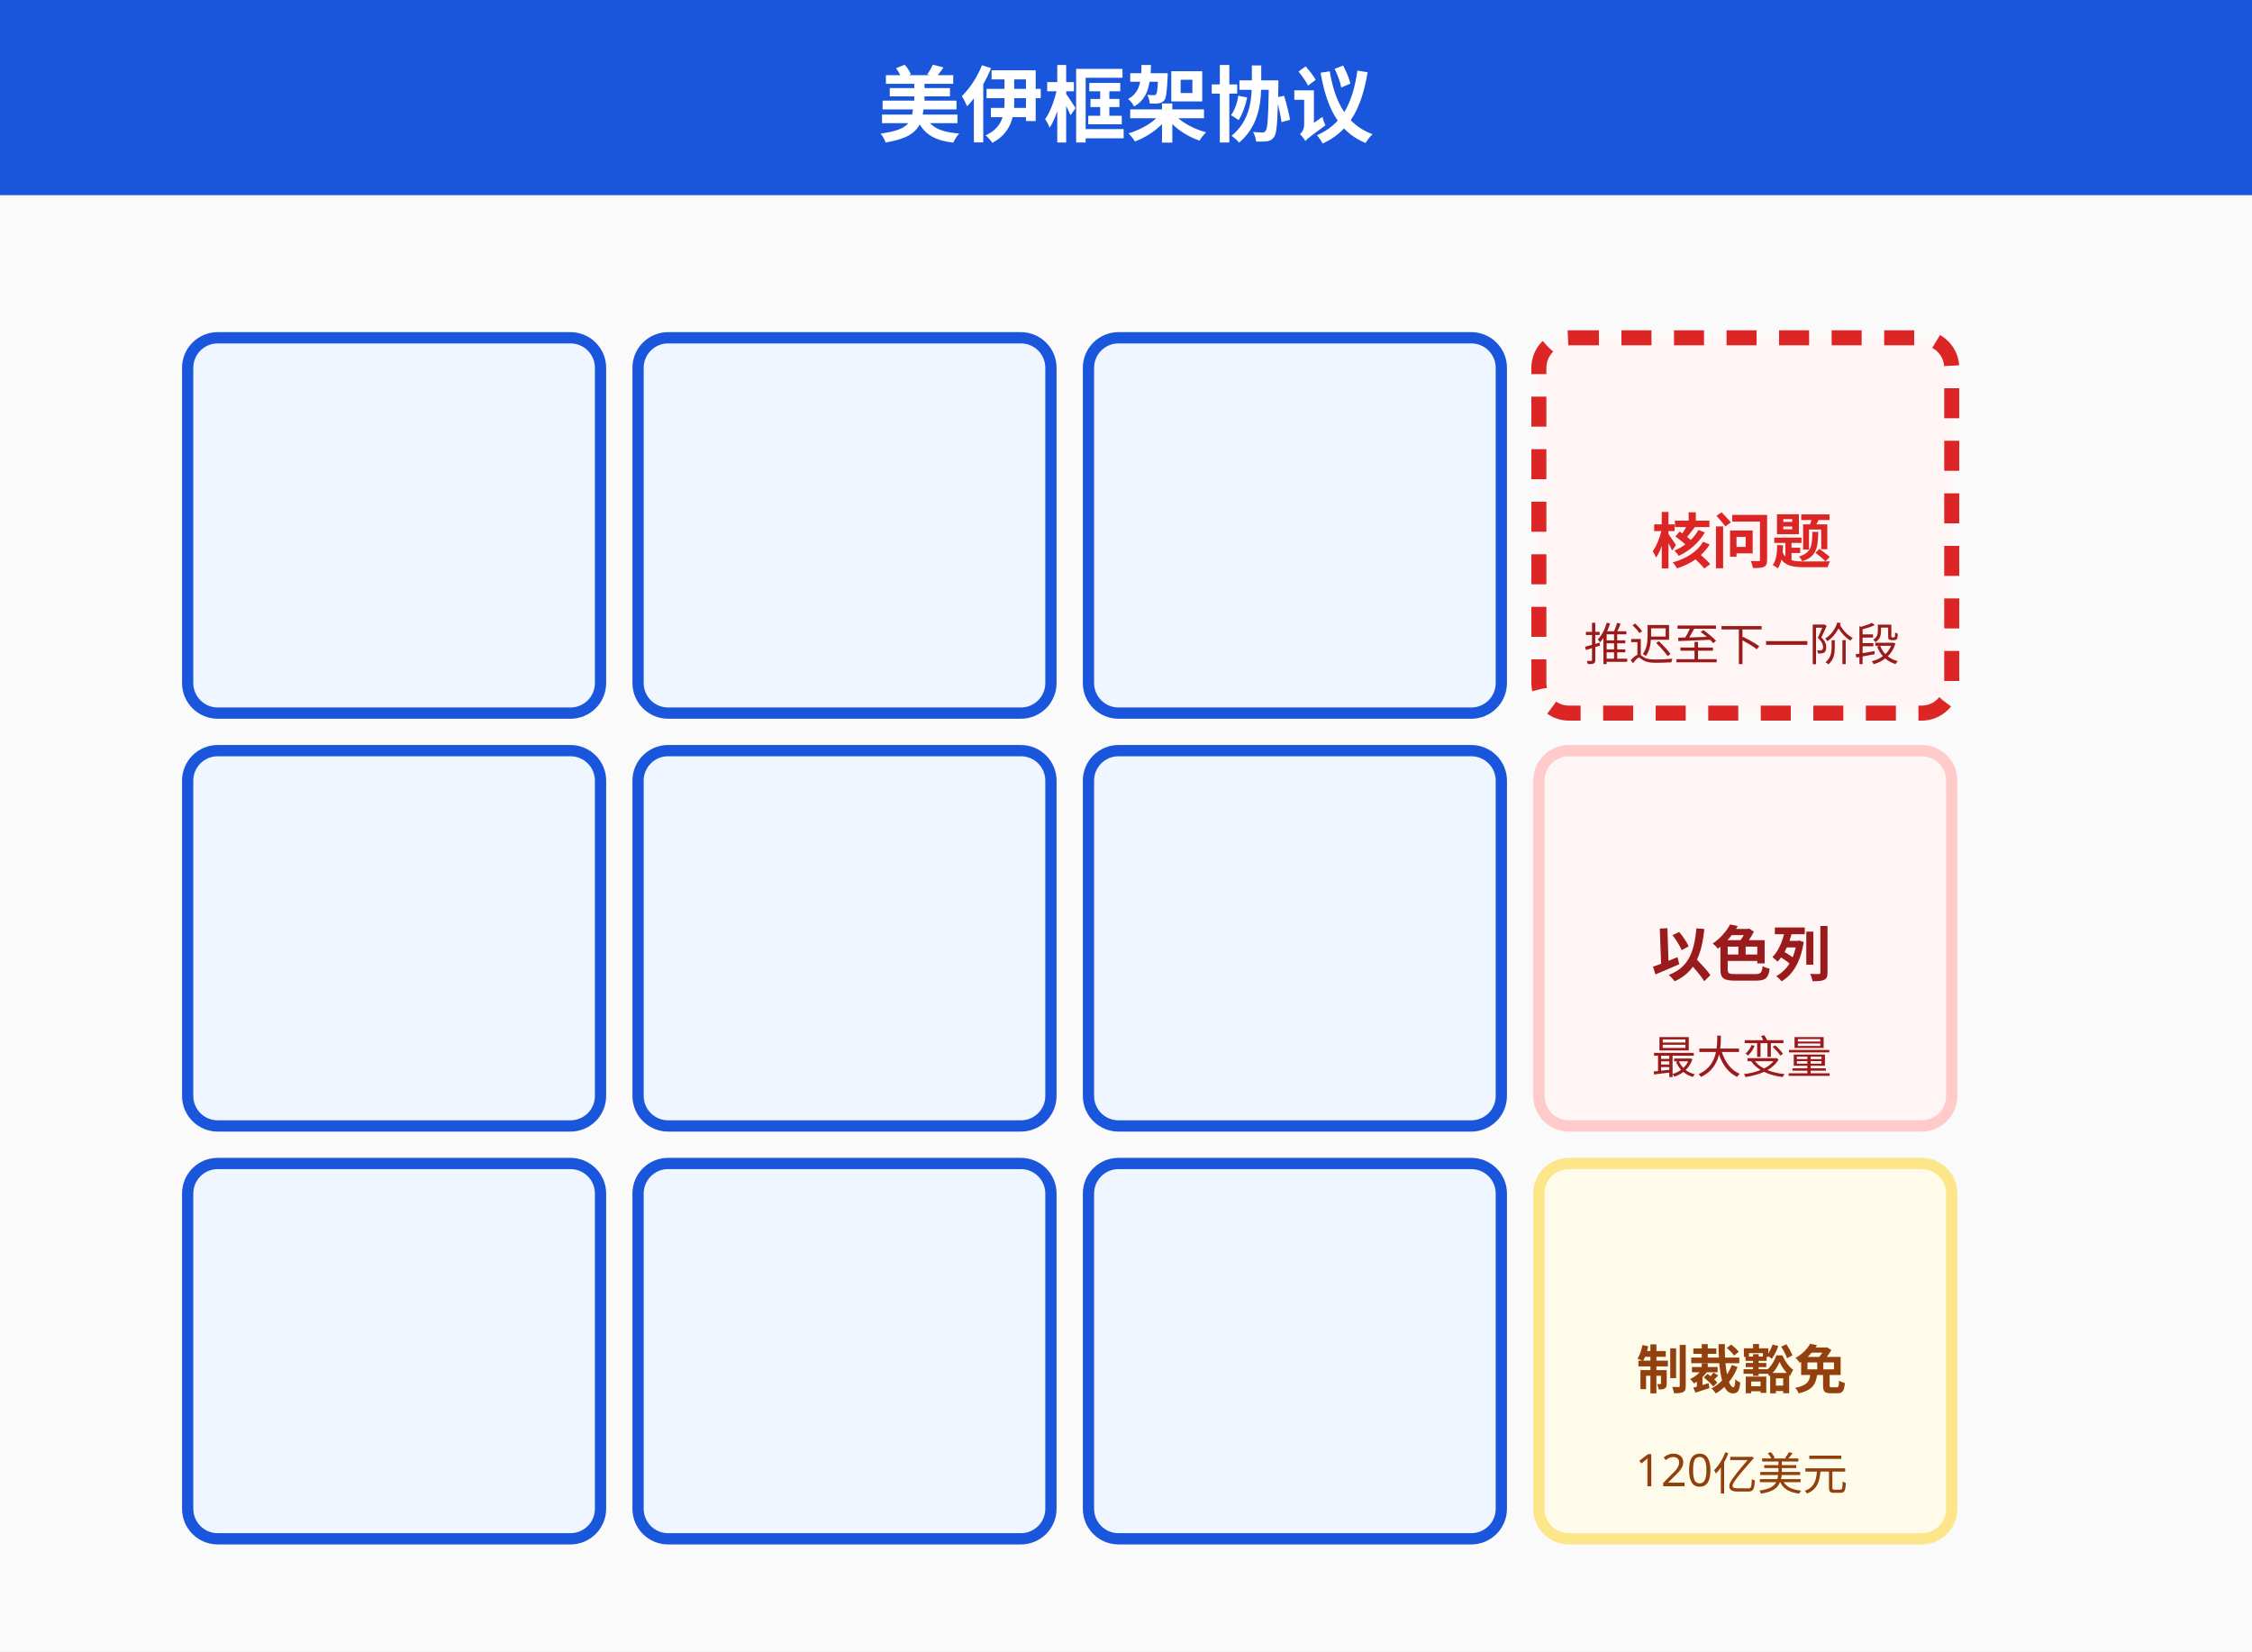
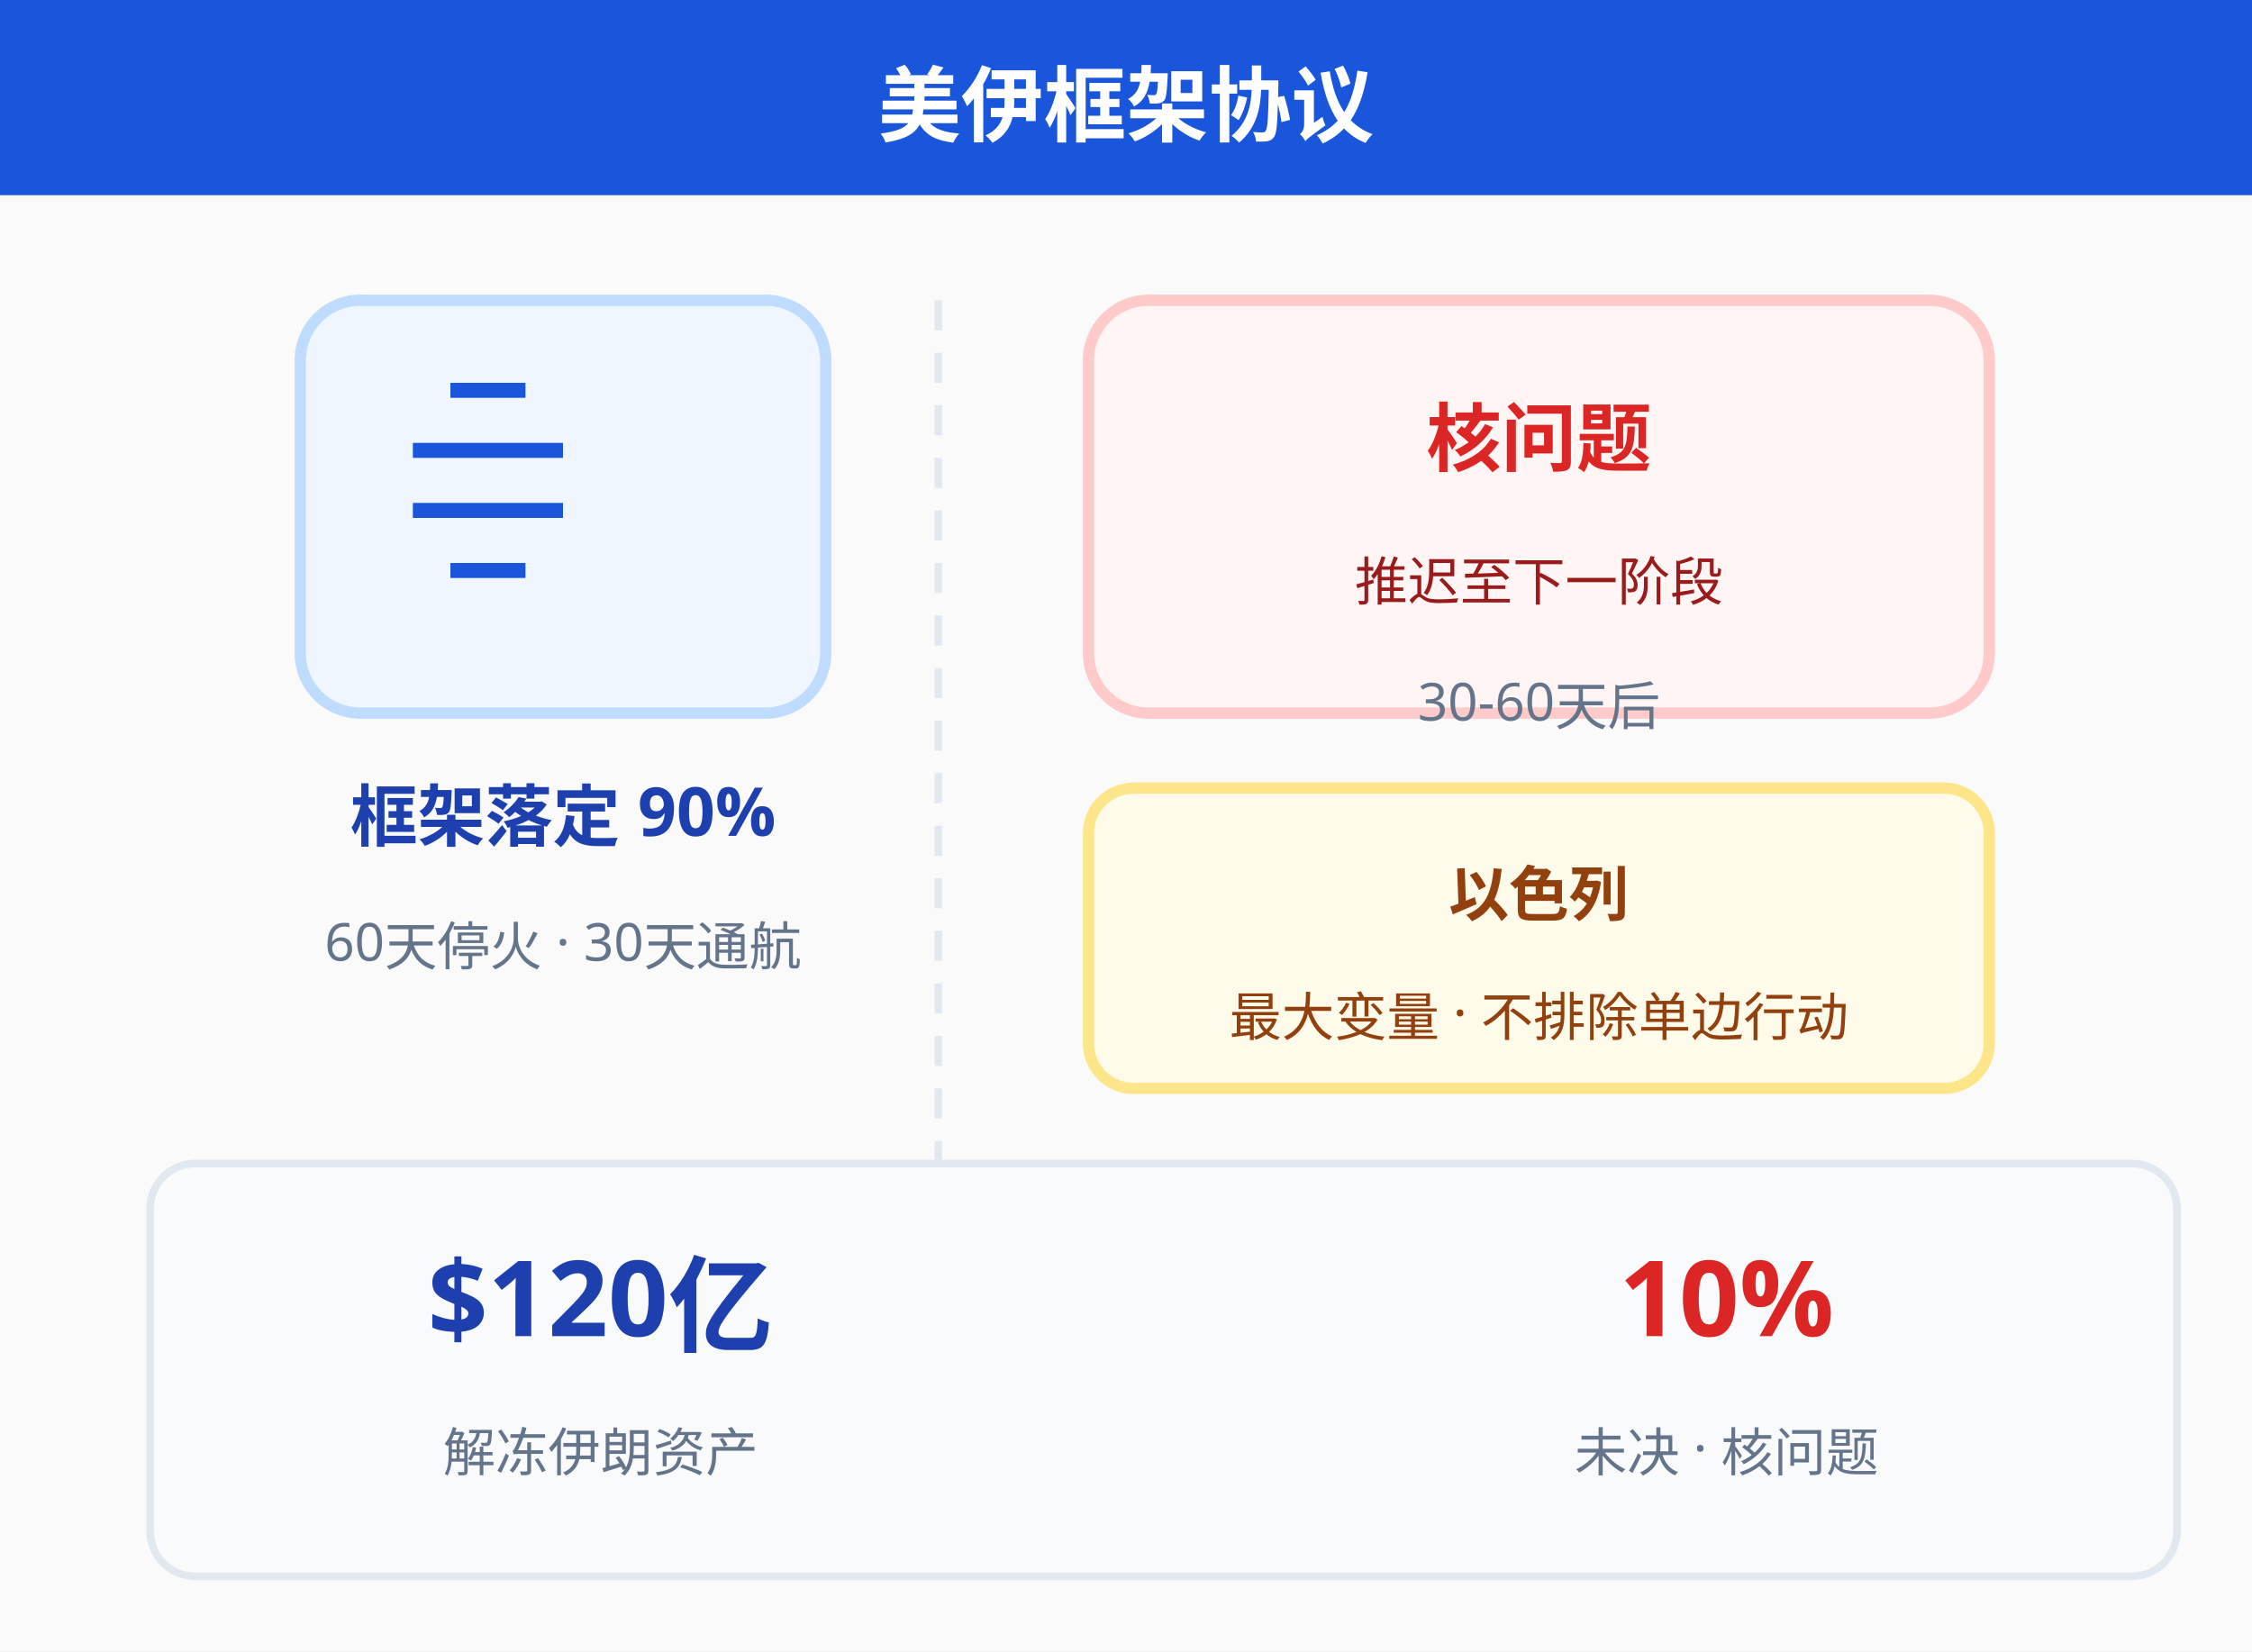
<svg xmlns="http://www.w3.org/2000/svg" viewBox="0 0 300 220">
  <rect width="300" height="220" fill="#FAFAFA" />
  <rect x="0" y="0" width="300" height="26" fill="#1A56DB" />
  <text x="150" y="18" text-anchor="middle" fill="#fff" font-size="11" font-weight="700" font-family="PingFang SC,sans-serif">美伊框架协议</text>
-   <rect x="25" y="45" width="55" height="50" rx="4" fill="#EFF6FF" stroke="#1A56DB" stroke-width="1.5" />
-   <rect x="85" y="45" width="55" height="50" rx="4" fill="#EFF6FF" stroke="#1A56DB" stroke-width="1.5" />
-   <rect x="145" y="45" width="55" height="50" rx="4" fill="#EFF6FF" stroke="#1A56DB" stroke-width="1.5" />
-   <rect x="25" y="100" width="55" height="50" rx="4" fill="#EFF6FF" stroke="#1A56DB" stroke-width="1.5" />
-   <rect x="85" y="100" width="55" height="50" rx="4" fill="#EFF6FF" stroke="#1A56DB" stroke-width="1.5" />
-   <rect x="145" y="100" width="55" height="50" rx="4" fill="#EFF6FF" stroke="#1A56DB" stroke-width="1.5" />
-   <rect x="25" y="155" width="55" height="50" rx="4" fill="#EFF6FF" stroke="#1A56DB" stroke-width="1.5" />
-   <rect x="85" y="155" width="55" height="50" rx="4" fill="#EFF6FF" stroke="#1A56DB" stroke-width="1.5" />
-   <rect x="145" y="155" width="55" height="50" rx="4" fill="#EFF6FF" stroke="#1A56DB" stroke-width="1.5" />
-   <rect x="205" y="45" width="55" height="50" rx="4" fill="#FFF5F5" stroke="#DC2626" stroke-width="2" stroke-dasharray="4,3" />
-   <text x="232" y="75" text-anchor="middle" fill="#DC2626" font-size="8" font-weight="700" font-family="PingFang SC,sans-serif">核问题</text>
-   <text x="232" y="88" text-anchor="middle" fill="#991B1B" font-size="6" font-family="PingFang SC,sans-serif">推迟至下一阶段</text>
-   <rect x="205" y="100" width="55" height="50" rx="4" fill="#FFF5F5" stroke="#FECACA" stroke-width="1.5" />
-   <text x="232" y="130" text-anchor="middle" fill="#991B1B" font-size="8" font-weight="700" font-family="PingFang SC,sans-serif">以色列</text>
-   <text x="232" y="143" text-anchor="middle" fill="#991B1B" font-size="6" font-family="PingFang SC,sans-serif">最大变量</text>
-   <rect x="205" y="155" width="55" height="50" rx="4" fill="#FFFBEB" stroke="#FDE68A" stroke-width="1.5" />
-   <text x="232" y="185" text-anchor="middle" fill="#92400E" font-size="7" font-weight="700" font-family="PingFang SC,sans-serif">制裁豁免</text>
-   <text x="232" y="198" text-anchor="middle" fill="#92400E" font-size="6" font-family="PingFang SC,sans-serif">120亿美元</text>
+   <rect x="40" y="40" width="70" height="55" rx="8" fill="#EFF6FF" stroke="#BFDBFE" stroke-width="1.5" />
+   <line x1="55" y1="60" x2="75" y2="60" stroke="#1A56DB" stroke-width="2" />
+   <line x1="55" y1="68" x2="75" y2="68" stroke="#1A56DB" stroke-width="2" />
+   <line x1="60" y1="52" x2="70" y2="52" stroke="#1A56DB" stroke-width="2" />
+   <line x1="60" y1="76" x2="70" y2="76" stroke="#1A56DB" stroke-width="2" />
+   <text x="75" y="112" text-anchor="middle" fill="#1E40AF" font-size="9" font-weight="700" font-family="PingFang SC,sans-serif">框架落定 90%</text>
+   <text x="75" y="128" text-anchor="middle" fill="#64748B" font-size="7" font-family="PingFang SC,sans-serif">60天停火 · 30天通航</text>
+   <line x1="125" y1="40" x2="125" y2="180" stroke="#E2E8F0" stroke-width="1" stroke-dasharray="4,3" />
+   <rect x="145" y="40" width="120" height="55" rx="8" fill="#FFF5F5" stroke="#FECACA" stroke-width="1.5" />
+   <text x="205" y="62" text-anchor="middle" fill="#DC2626" font-size="10" font-weight="800" font-family="PingFang SC,sans-serif">核问题</text>
+   <text x="205" y="80" text-anchor="middle" fill="#991B1B" font-size="7" font-family="PingFang SC,sans-serif">推迟至下一阶段</text>
+   <text x="205" y="96" text-anchor="middle" fill="#64748B" font-size="7" font-family="PingFang SC,sans-serif">30-60天后</text>
+   <rect x="145" y="105" width="120" height="40" rx="6" fill="#FFFBEB" stroke="#FDE68A" stroke-width="1.5" />
+   <text x="205" y="122" text-anchor="middle" fill="#92400E" font-size="8" font-weight="700" font-family="PingFang SC,sans-serif">以色列</text>
+   <text x="205" y="138" text-anchor="middle" fill="#92400E" font-size="7" font-family="PingFang SC,sans-serif">最大变量 · 不排除单边行动</text>
+   <rect x="20" y="155" width="270" height="55" rx="6" fill="#F8FAFC" stroke="#E2E8F0" stroke-width="1" />
+   <text x="80" y="178" text-anchor="middle" fill="#1E40AF" font-size="14" font-weight="800" font-family="PingFang SC,sans-serif">$120亿</text>
+   <text x="80" y="196" text-anchor="middle" fill="#64748B" font-size="7" font-family="PingFang SC,sans-serif">解冻伊朗资产</text>
+   <text x="230" y="178" text-anchor="middle" fill="#DC2626" font-size="14" font-weight="800" font-family="PingFang SC,sans-serif">10%</text>
+   <text x="230" y="196" text-anchor="middle" fill="#64748B" font-size="7" font-family="PingFang SC,sans-serif">未决 · 核问题</text>
</svg>
